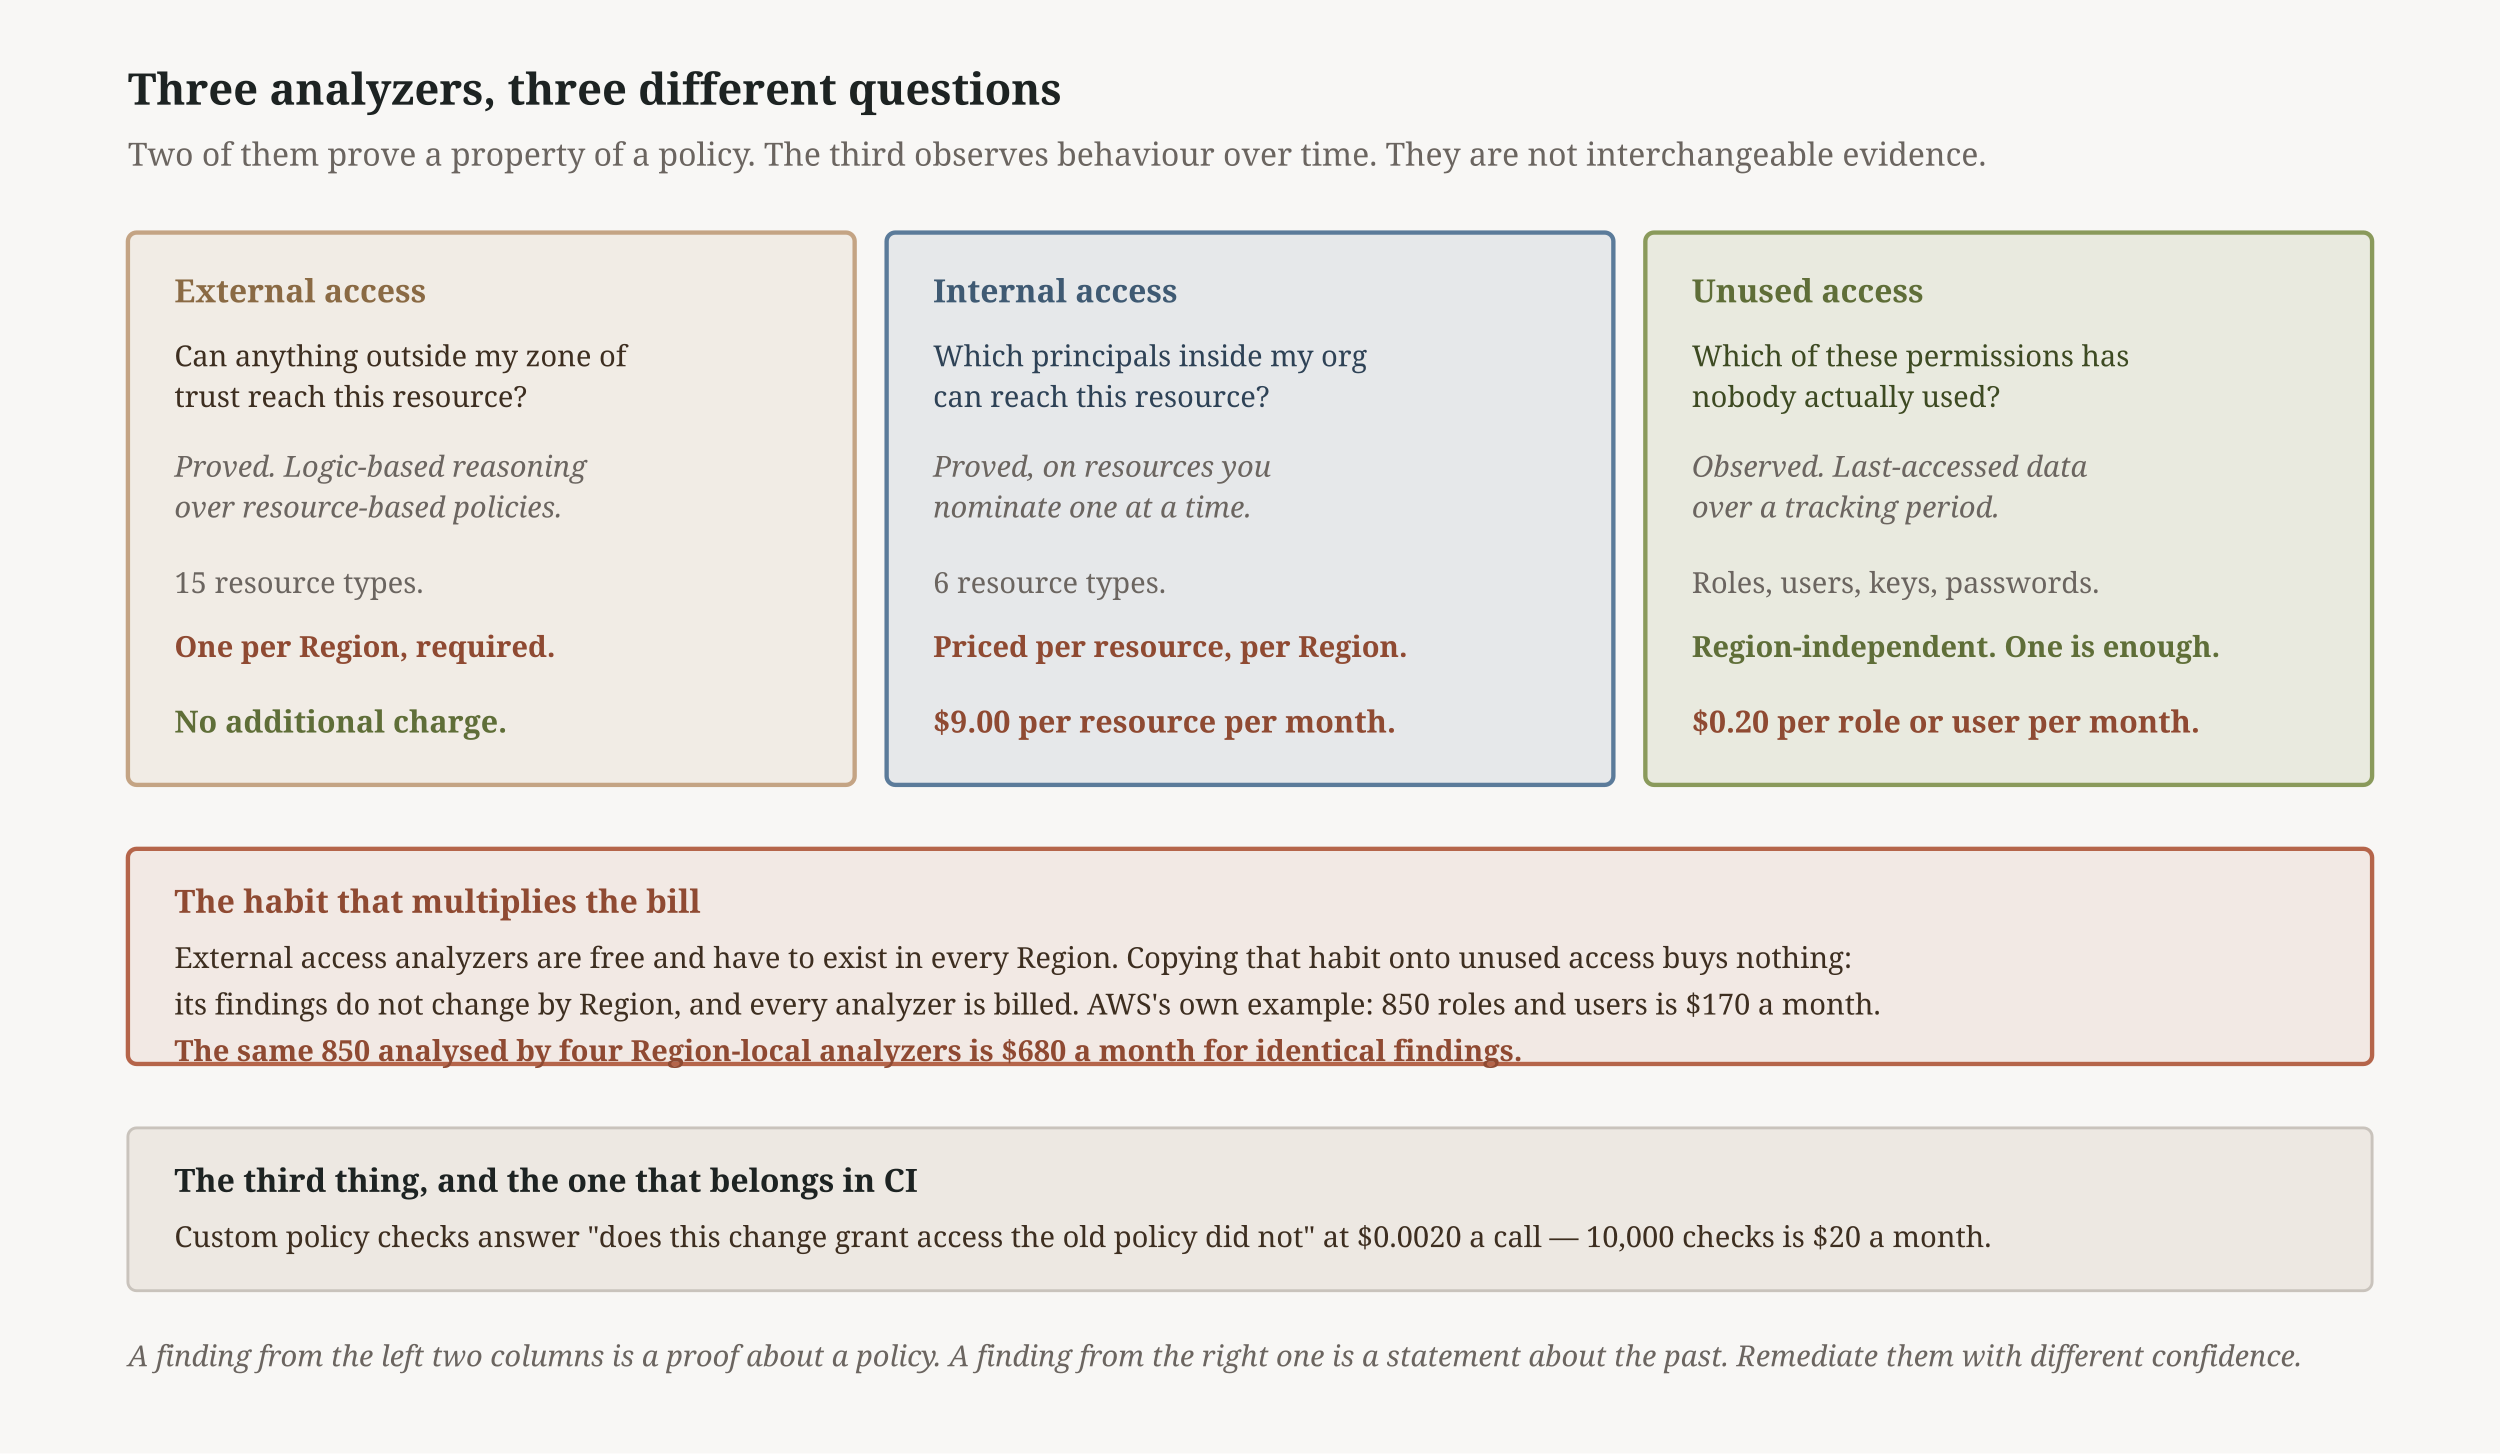
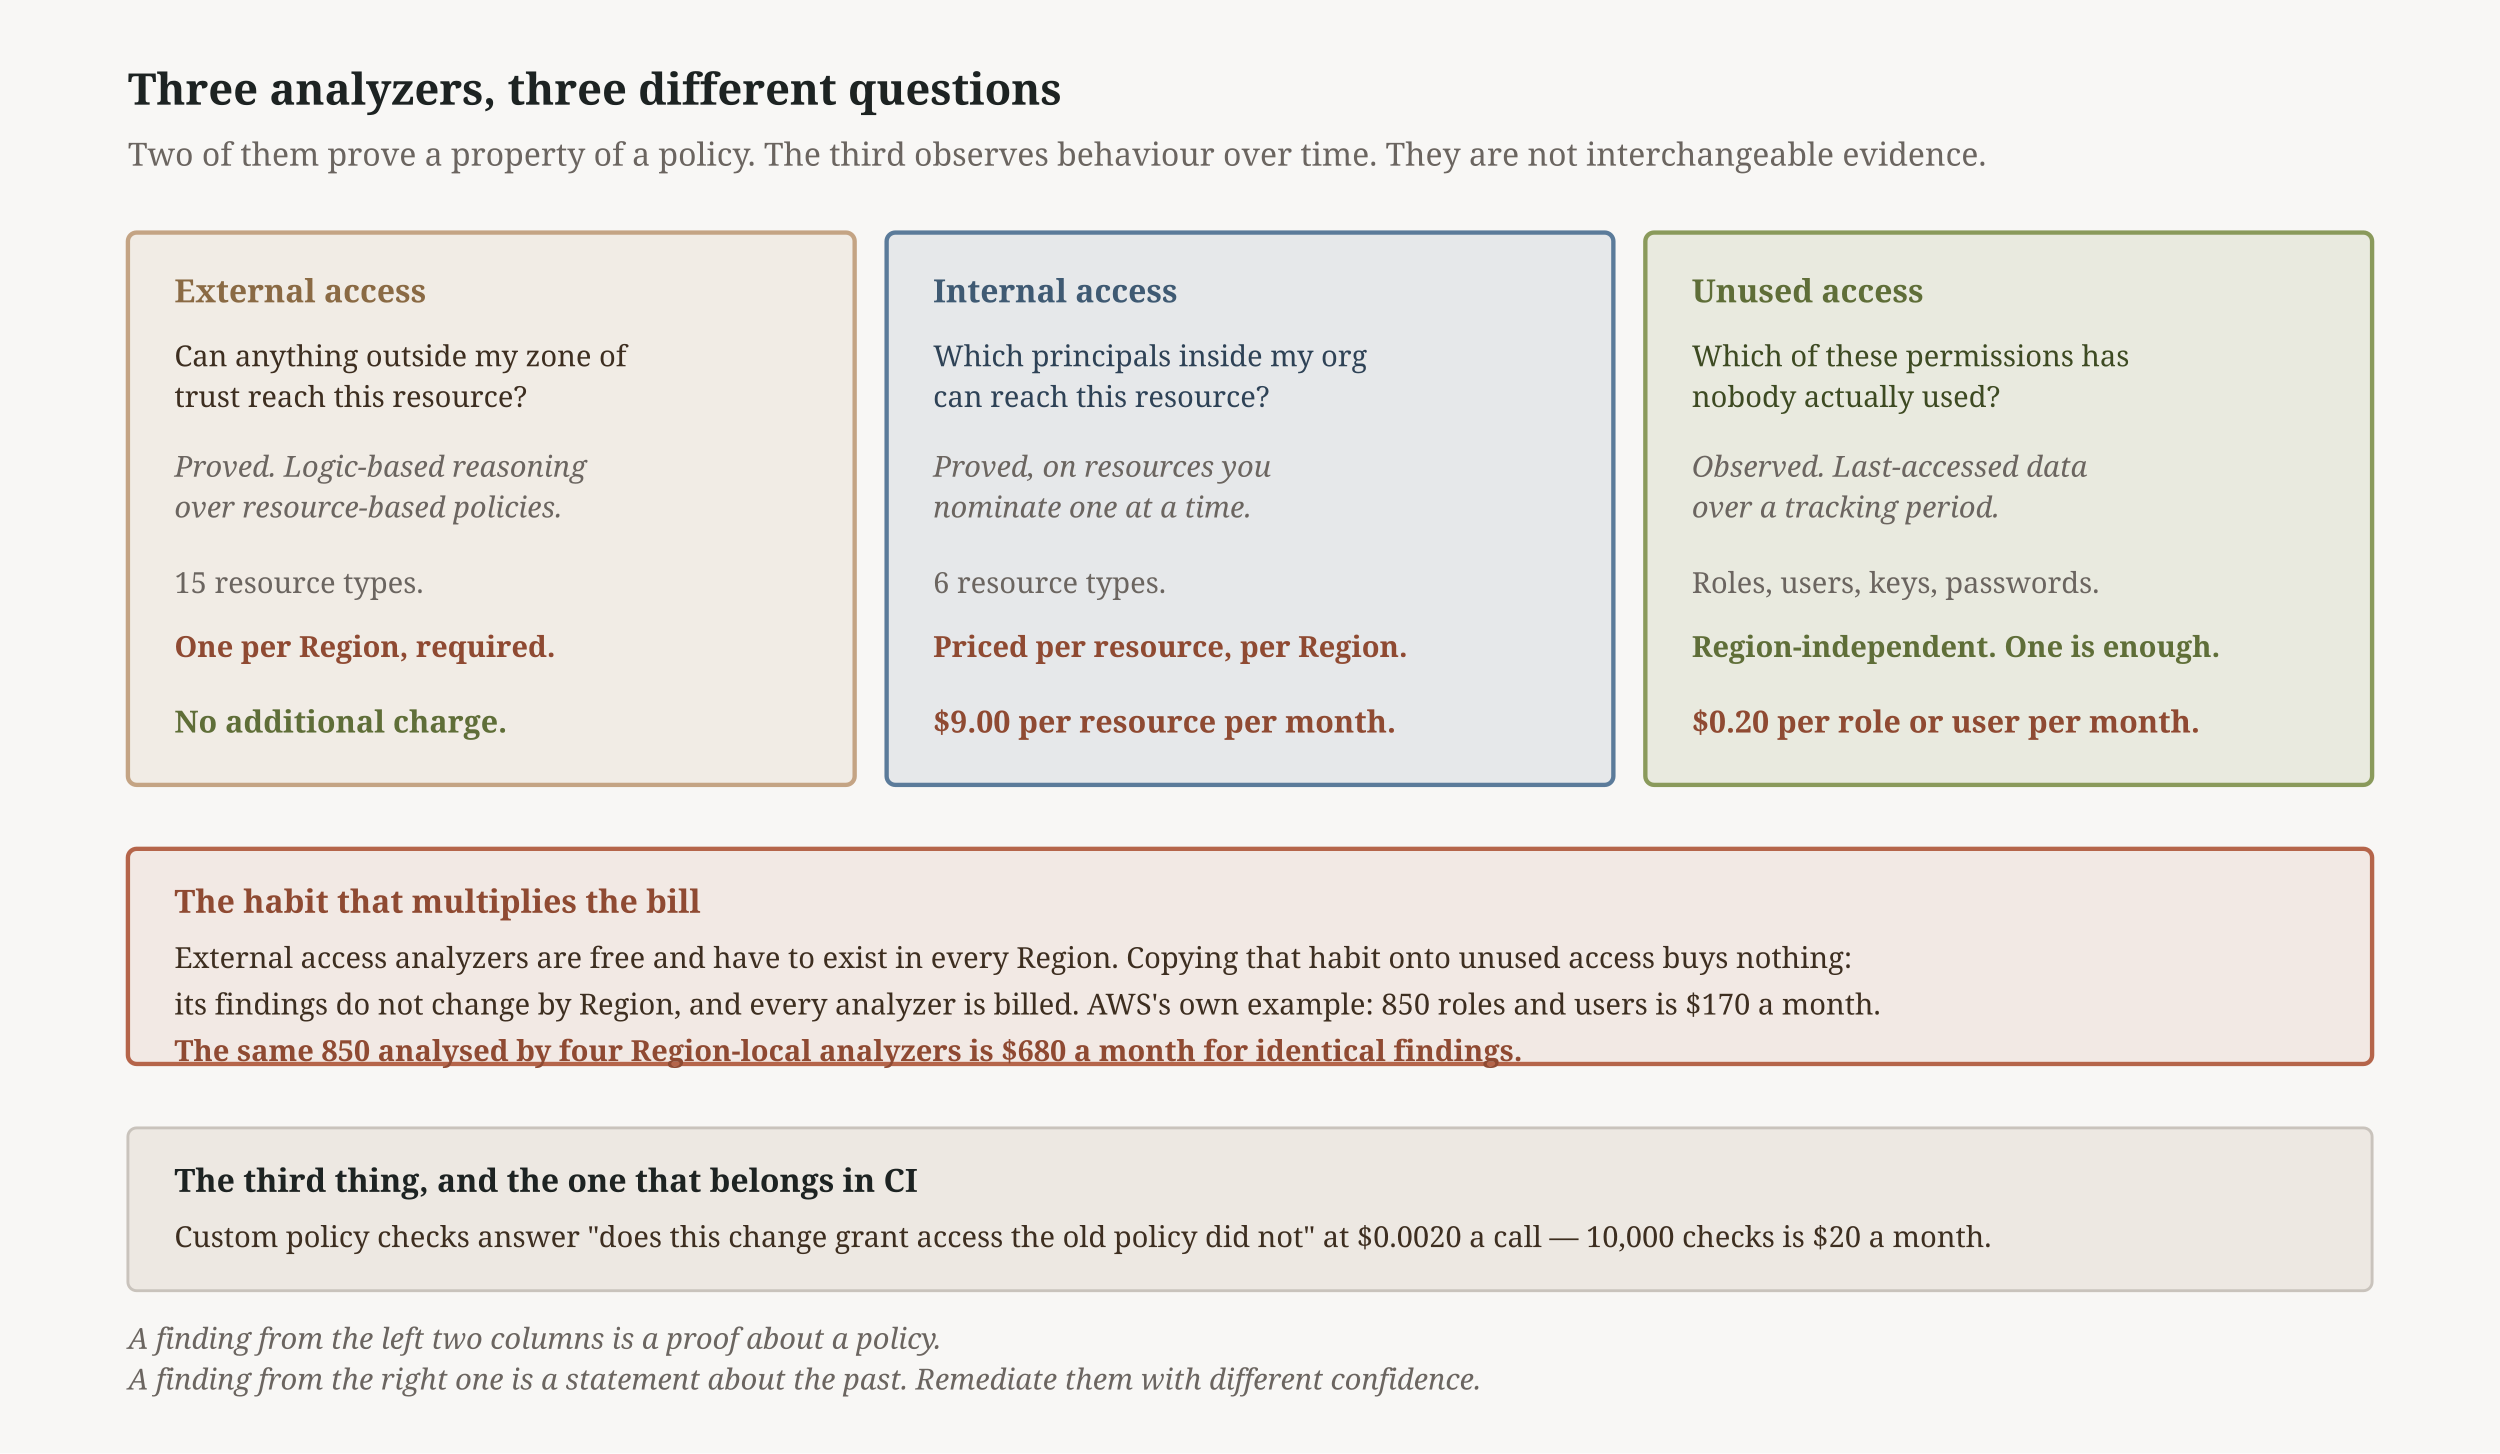
<svg xmlns="http://www.w3.org/2000/svg" viewBox="0 0 860 500" style="width:100%;max-width:860px;" role="img" aria-label="Three IAM Access Analyzer types side by side. External access answers whether anything outside the zone of trust can reach a resource, is proved by logic-based reasoning over resource policies, must be created in every Region, and is free. Internal access answers which principals inside the organisation can reach nominated resources, is also provable, and costs nine dollars per resource per Region per month. Unused access answers which permissions nobody has used, is observed from last-accessed data over a tracking period, is Region-independent, and costs twenty cents per role or user per month per analyzer. Below, a warning that creating unused access analyzers per Region multiplies the bill for identical findings, and a note that custom policy checks cost two tenths of a cent per call.">
  <rect width="860" height="500" fill="#F8F7F5" />
  <text x="44" y="36" font-family="Georgia, serif" font-size="15" font-weight="bold" fill="#1D2322">Three analyzers, three different questions</text>
  <text x="44" y="57" font-family="Georgia, serif" font-size="11" fill="#6B6560">Two of them prove a property of a policy. The third observes behaviour over time. They are not interchangeable evidence.</text>
  <rect x="44" y="80" width="250" height="190" rx="3" fill="#C4A484" opacity="0.14" />
  <rect x="44" y="80" width="250" height="190" rx="3" fill="none" stroke="#C4A484" stroke-width="1.5" />
  <text x="60" y="104" font-family="Georgia, serif" font-size="11" font-weight="bold" fill="#8A6A44">External access</text>
  <text x="60" y="126" font-family="Georgia, serif" font-size="10" fill="#3D2E20">Can anything outside my zone of</text>
  <text x="60" y="140" font-family="Georgia, serif" font-size="10" fill="#3D2E20">trust reach this resource?</text>
  <text x="60" y="164" font-family="Georgia, serif" font-size="10" font-style="italic" fill="#6B6560">Proved. Logic-based reasoning</text>
  <text x="60" y="178" font-family="Georgia, serif" font-size="10" font-style="italic" fill="#6B6560">over resource-based policies.</text>
  <text x="60" y="204" font-family="Georgia, serif" font-size="10" fill="#6B6560">15 resource types.</text>
  <text x="60" y="226" font-family="Georgia, serif" font-size="10" font-weight="bold" fill="#8F4A32">One per Region, required.</text>
  <text x="60" y="252" font-family="Georgia, serif" font-size="10.5" font-weight="bold" fill="#5F6E38">No additional charge.</text>
  <rect x="305" y="80" width="250" height="190" rx="3" fill="#5B7B9A" opacity="0.12" />
  <rect x="305" y="80" width="250" height="190" rx="3" fill="none" stroke="#5B7B9A" stroke-width="1.5" />
  <text x="321" y="104" font-family="Georgia, serif" font-size="11" font-weight="bold" fill="#3F5A73">Internal access</text>
  <text x="321" y="126" font-family="Georgia, serif" font-size="10" fill="#2E4256">Which principals inside my org</text>
  <text x="321" y="140" font-family="Georgia, serif" font-size="10" fill="#2E4256">can reach this resource?</text>
  <text x="321" y="164" font-family="Georgia, serif" font-size="10" font-style="italic" fill="#6B6560">Proved, on resources you</text>
  <text x="321" y="178" font-family="Georgia, serif" font-size="10" font-style="italic" fill="#6B6560">nominate one at a time.</text>
  <text x="321" y="204" font-family="Georgia, serif" font-size="10" fill="#6B6560">6 resource types.</text>
  <text x="321" y="226" font-family="Georgia, serif" font-size="10" font-weight="bold" fill="#8F4A32">Priced per resource, per Region.</text>
  <text x="321" y="252" font-family="Georgia, serif" font-size="10.5" font-weight="bold" fill="#8F4A32">$9.00 per resource per month.</text>
  <rect x="566" y="80" width="250" height="190" rx="3" fill="#8A9A5B" opacity="0.14" />
  <rect x="566" y="80" width="250" height="190" rx="3" fill="none" stroke="#8A9A5B" stroke-width="1.5" />
  <text x="582" y="104" font-family="Georgia, serif" font-size="11" font-weight="bold" fill="#5F6E38">Unused access</text>
  <text x="582" y="126" font-family="Georgia, serif" font-size="10" fill="#3D4A22">Which of these permissions has</text>
  <text x="582" y="140" font-family="Georgia, serif" font-size="10" fill="#3D4A22">nobody actually used?</text>
  <text x="582" y="164" font-family="Georgia, serif" font-size="10" font-style="italic" fill="#6B6560">Observed. Last-accessed data</text>
  <text x="582" y="178" font-family="Georgia, serif" font-size="10" font-style="italic" fill="#6B6560">over a tracking period.</text>
  <text x="582" y="204" font-family="Georgia, serif" font-size="10" fill="#6B6560">Roles, users, keys, passwords.</text>
  <text x="582" y="226" font-family="Georgia, serif" font-size="10" font-weight="bold" fill="#5F6E38">Region-independent. One is enough.</text>
  <text x="582" y="252" font-family="Georgia, serif" font-size="10.5" font-weight="bold" fill="#8F4A32">$0.20 per role or user per month.</text>
  <rect x="44" y="292" width="772" height="74" rx="3" fill="#B5654A" opacity="0.10" />
  <rect x="44" y="292" width="772" height="74" rx="3" fill="none" stroke="#B5654A" stroke-width="1.5" />
  <text x="60" y="314" font-family="Georgia, serif" font-size="11" font-weight="bold" fill="#8F4A32">The habit that multiplies the bill</text>
  <text x="60" y="333" font-family="Georgia, serif" font-size="10" fill="#3D2E20">External access analyzers are free and have to exist in every Region. Copying that habit onto unused access buys nothing:</text>
  <text x="60" y="349" font-family="Georgia, serif" font-size="10" fill="#3D2E20">its findings do not change by Region, and every analyzer is billed. AWS's own example: 850 roles and users is $170 a month.</text>
  <text x="60" y="365" font-family="Georgia, serif" font-size="10" font-weight="bold" fill="#8F4A32">The same 850 analysed by four Region-local analyzers is $680 a month for identical findings.</text>
  <rect x="44" y="388" width="772" height="56" rx="3" fill="#EDE8E2" stroke="#C9C3BC" stroke-width="1" />
  <text x="60" y="410" font-family="Georgia, serif" font-size="11" font-weight="bold" fill="#1D2322">The third thing, and the one that belongs in CI</text>
  <text x="60" y="429" font-family="Georgia, serif" font-size="10" fill="#3D2E20">Custom policy checks answer "does this change grant access the old policy did not" at $0.0020 a call — 10,000 checks is $20 a month.</text>
-   <text x="44" y="470" font-family="Georgia, serif" font-size="10" font-style="italic" fill="#6B6560">A finding from the left two columns is a proof about a policy. A finding from the right one is a statement about the past. Remediate them with different confidence.</text>
+   <text x="44" y="464" font-family="Georgia, serif" font-size="10" font-style="italic" fill="#6B6560">A finding from the left two columns is a proof about a policy.</text>
+   <text x="44" y="478" font-family="Georgia, serif" font-size="10" font-style="italic" fill="#6B6560">A finding from the right one is a statement about the past. Remediate them with different confidence.</text>
</svg>
